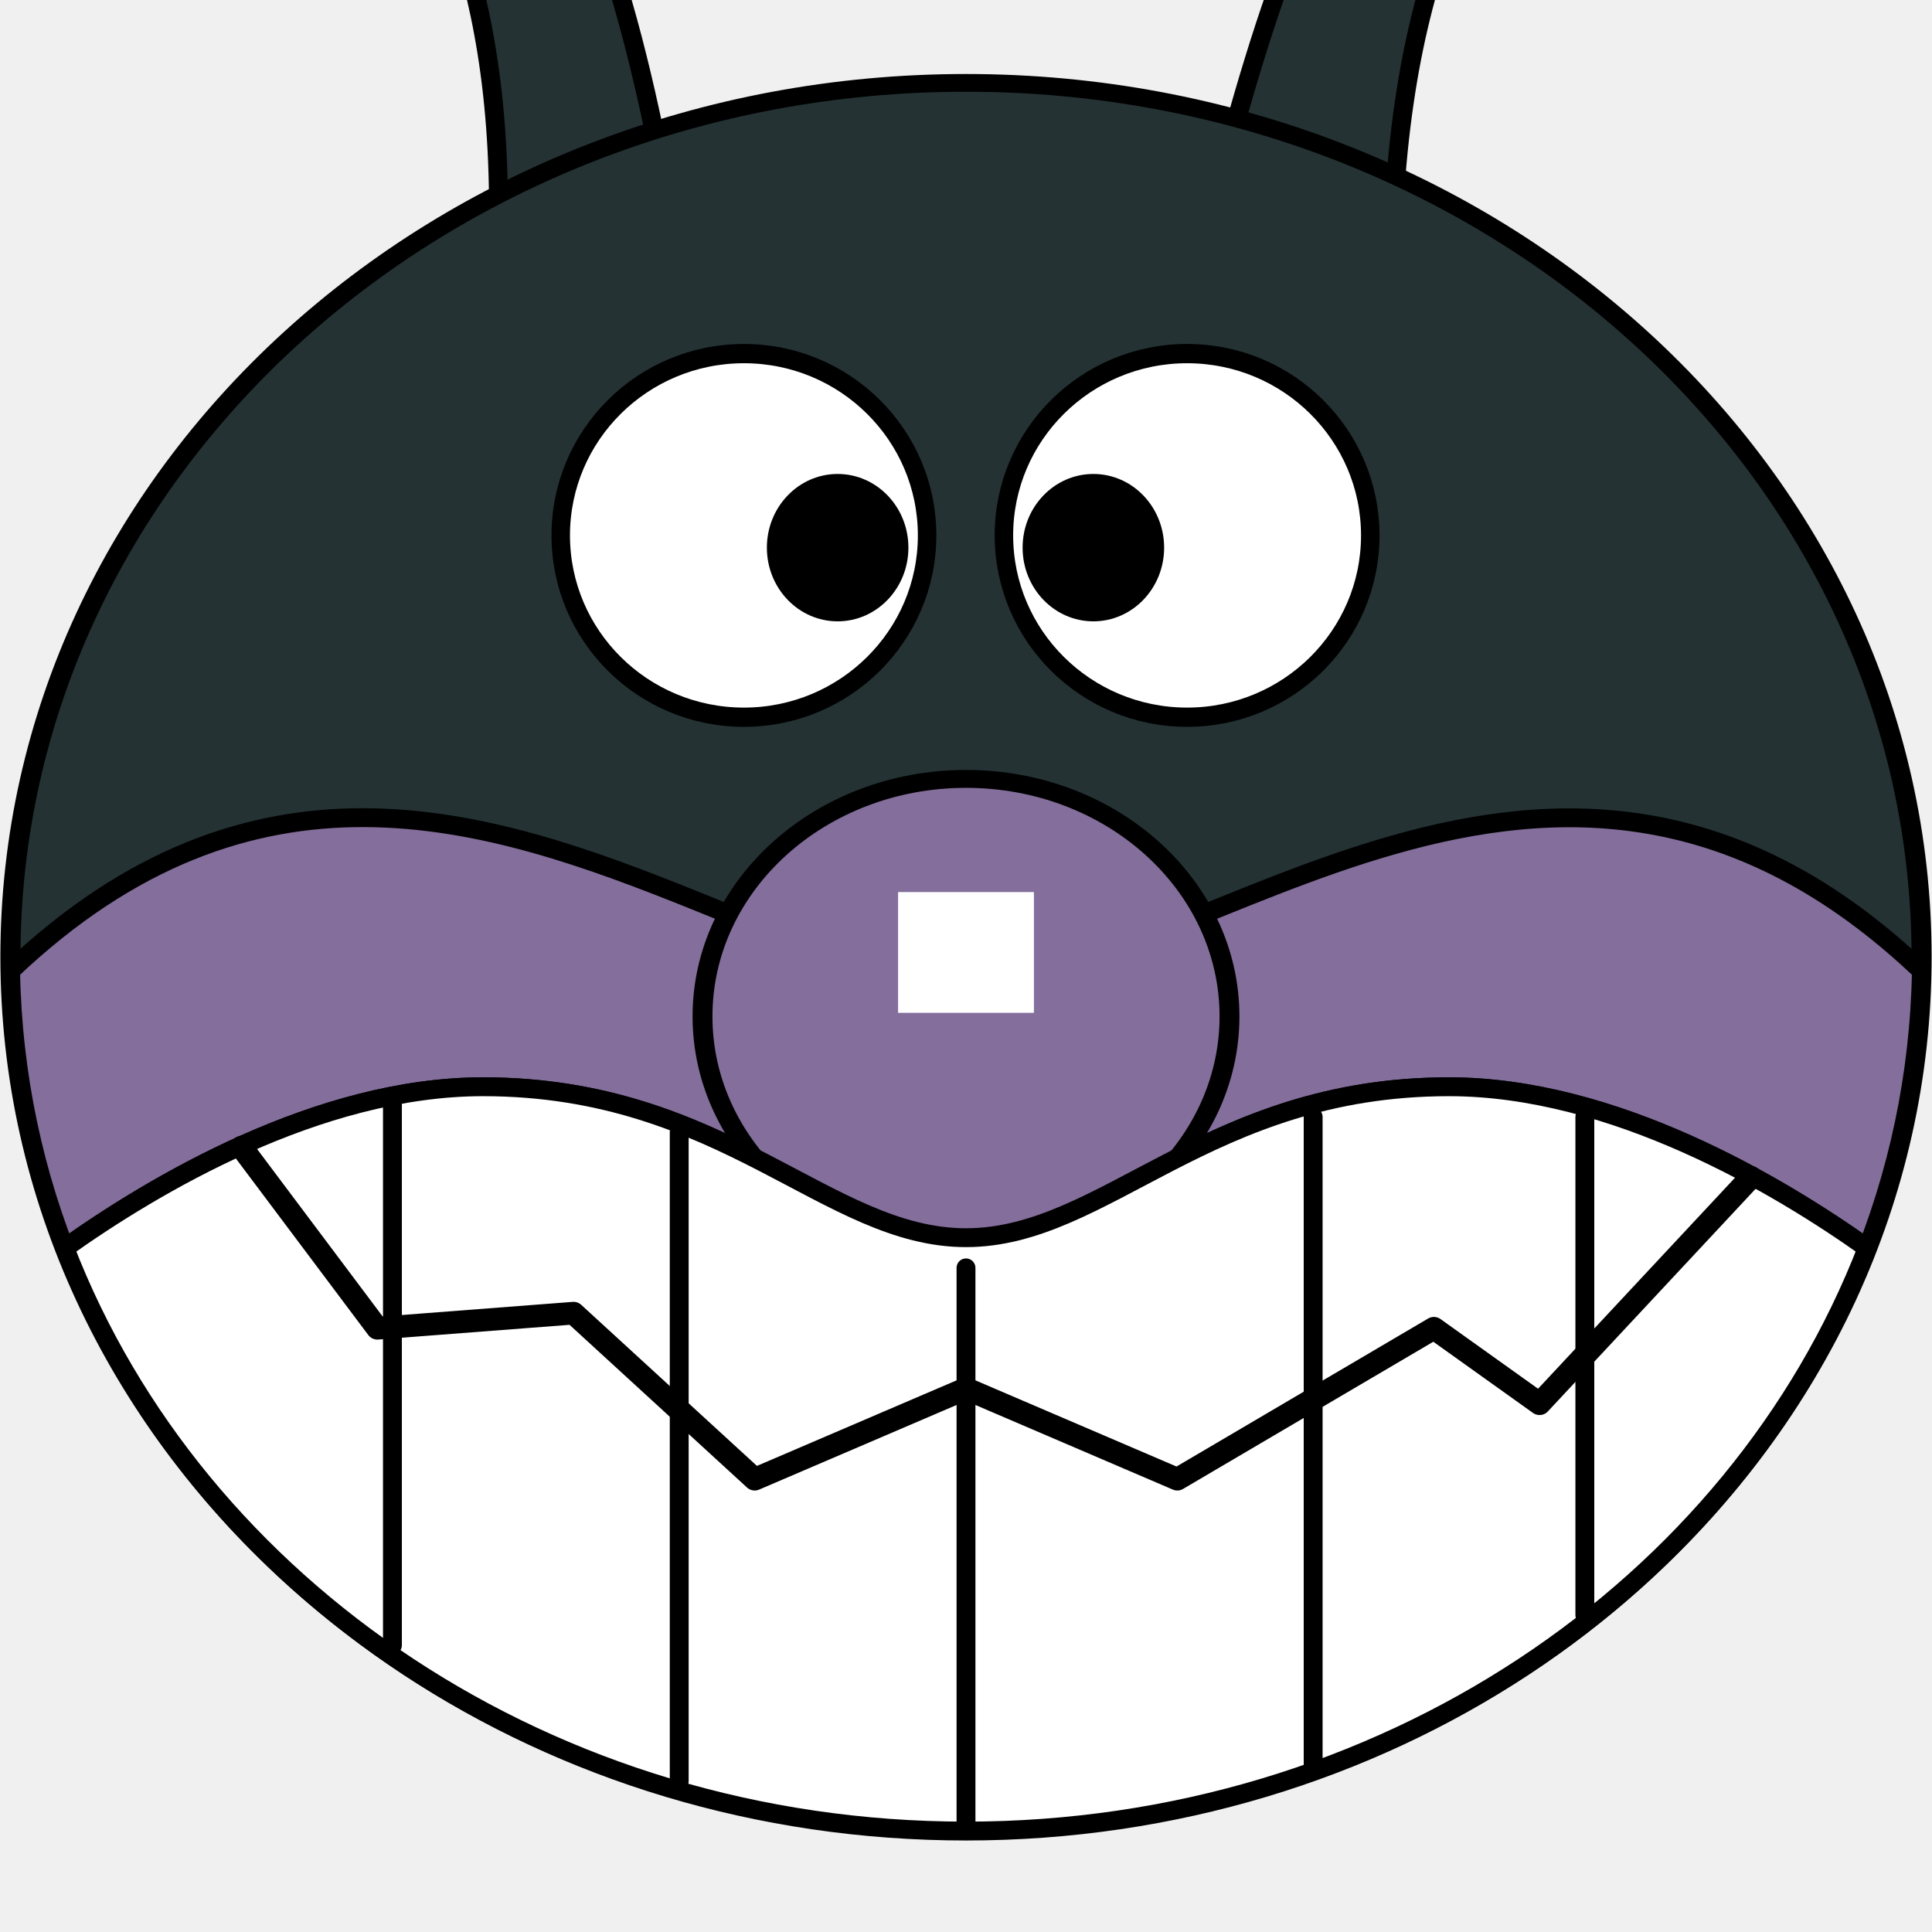
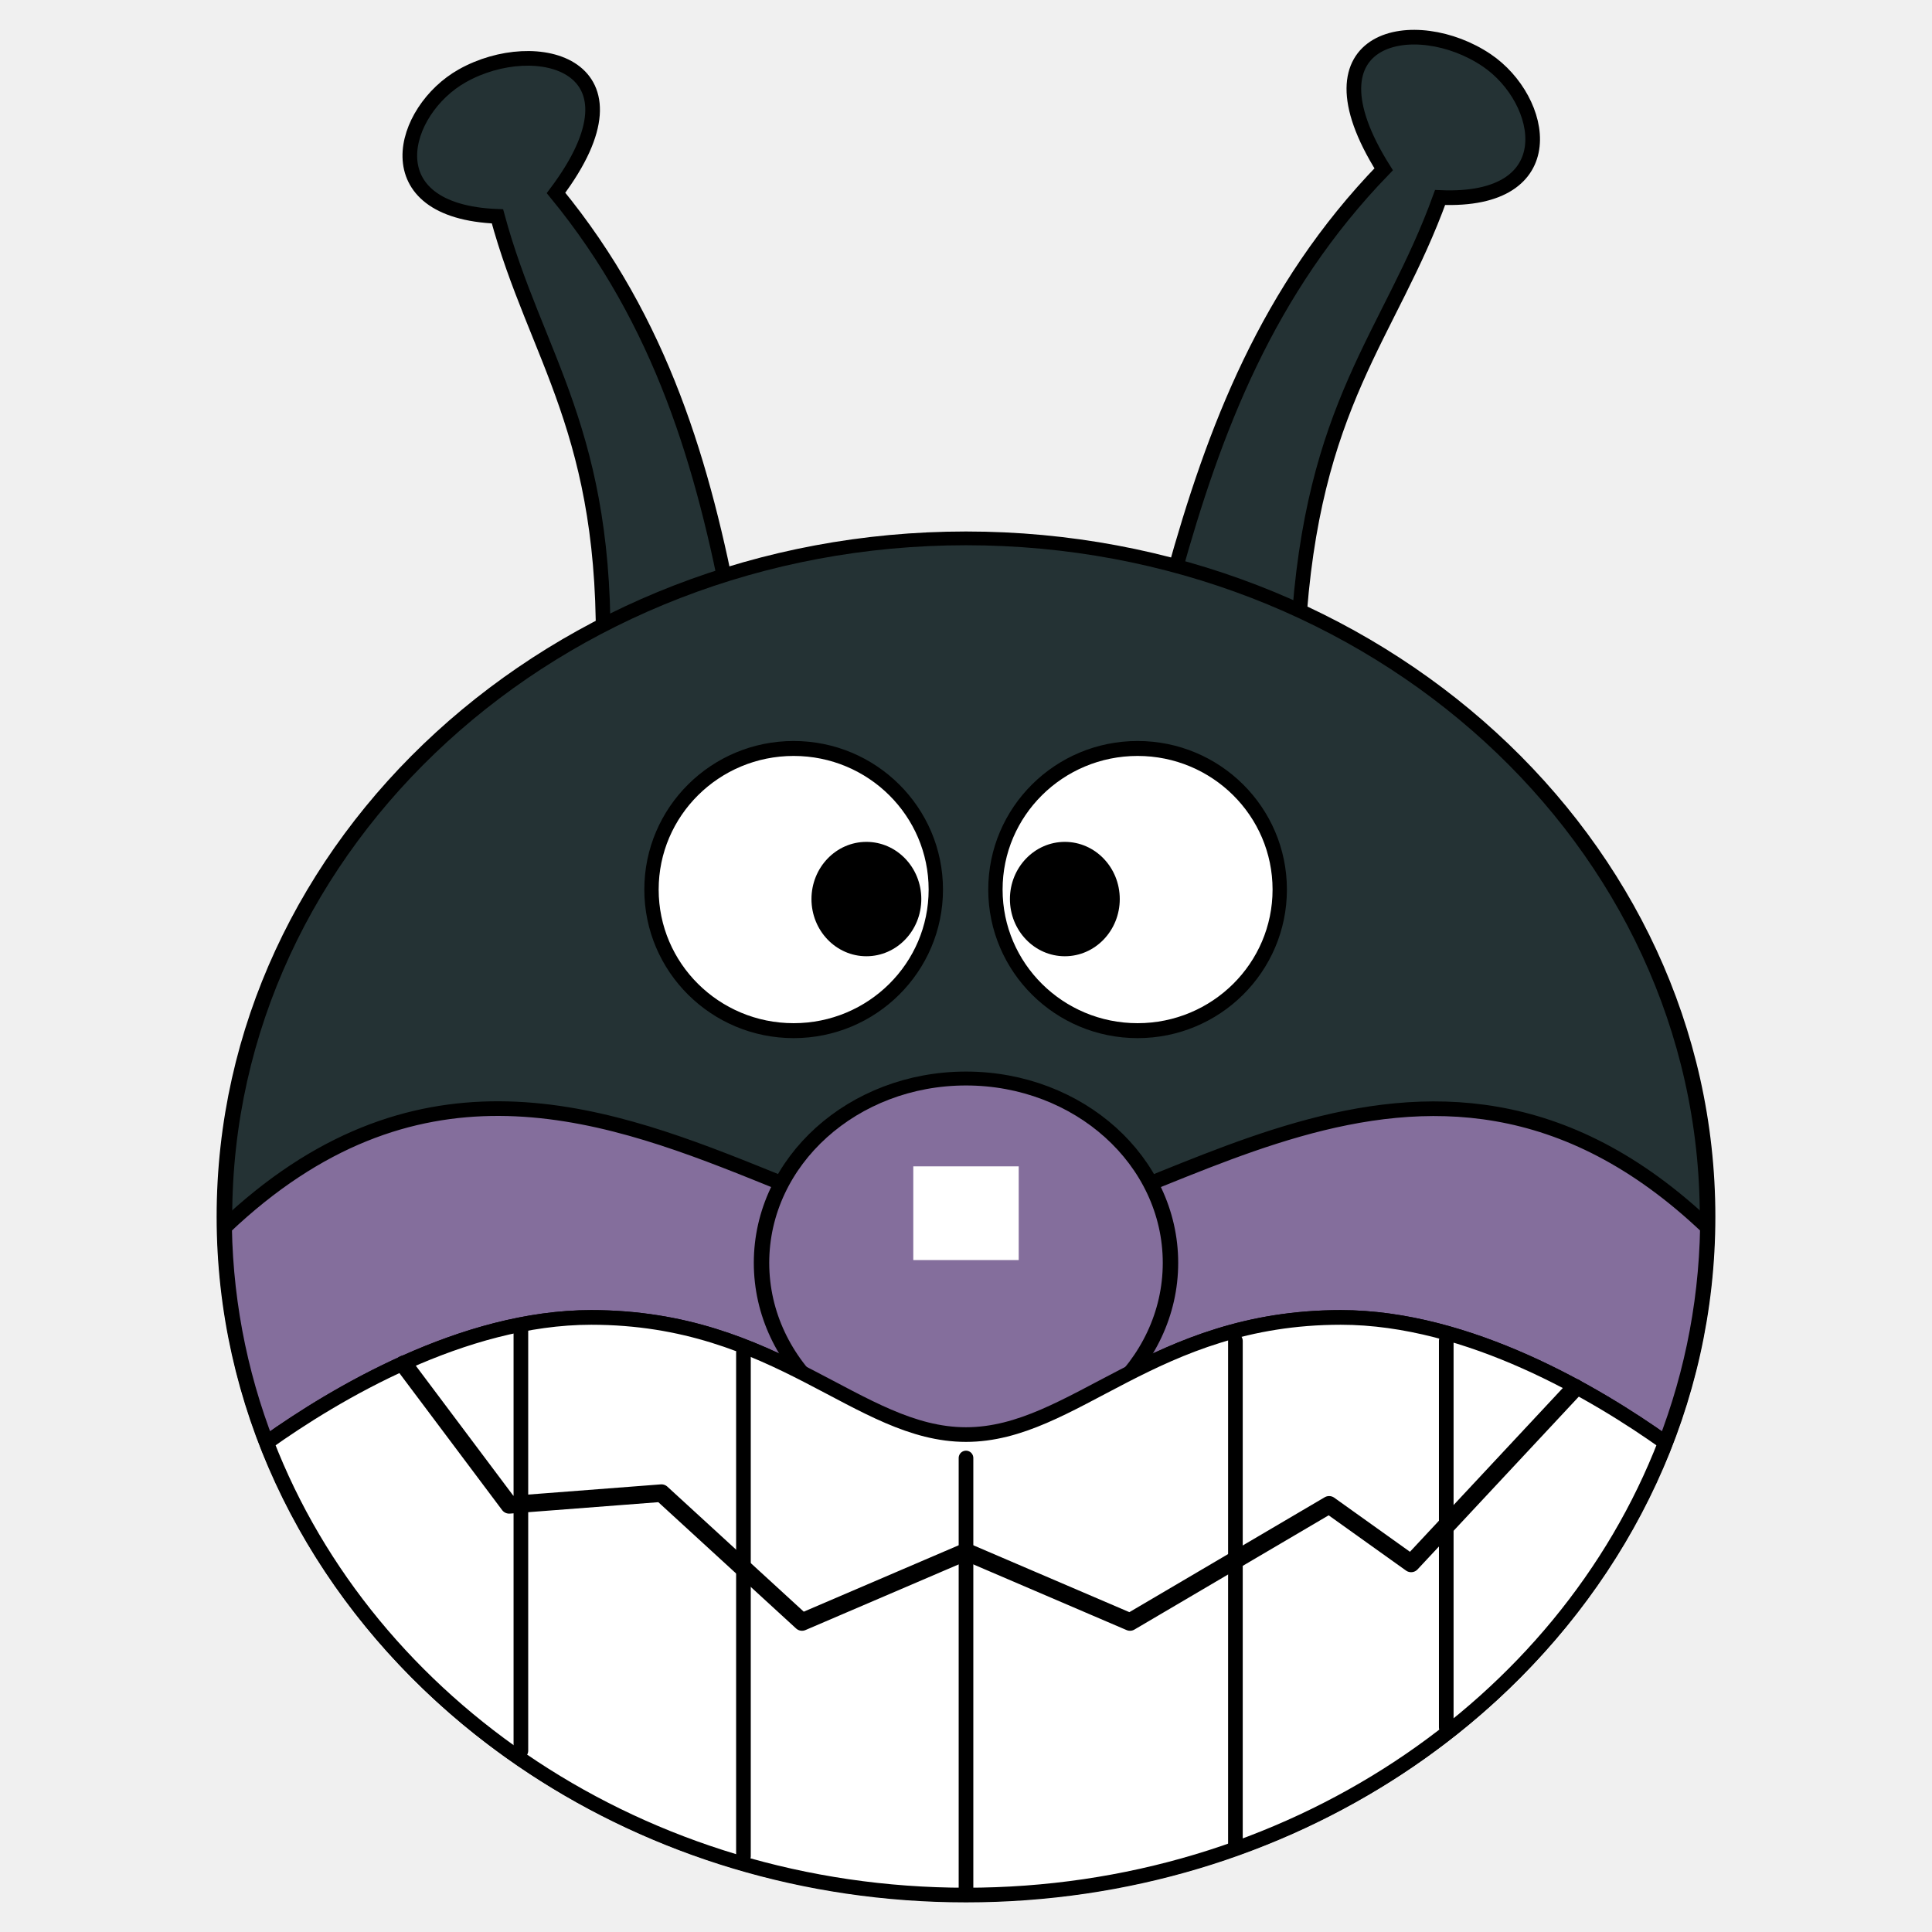
<svg xmlns="http://www.w3.org/2000/svg" width="256" height="256" id="svg4012" version="1.1">
  <defs id="defs4014" />
  <g id="layer4">
-     <g id="g3019">
+     <g id="g3019" transform="matrix(0.7760519,0,0,0.7760519,28.66535,62.81497)">
      <g id="g3014">
        <path id="path3945" d="m 184.727,27.031 c 2.286,-39.207 15.682,-50.665 24.223,-74.251 21.445,0.933 17.89,-16.702 7.964,-23.422 -11.999,-8.123 -32.183,-4.577 -17.599,18.608 -19.923,20.559 -28.987,44.566 -35.851,69.273" style="fill:#243234;fill-opacity:1;stroke:#000000;stroke-width:2.5;stroke-linecap:butt;stroke-linejoin:miter;stroke-miterlimit:4;stroke-opacity:1;stroke-dasharray:none" />
-         <path style="fill:#243234;stroke:#000000;stroke-width:2.5;stroke-linecap:butt;stroke-linejoin:miter;stroke-opacity:1;fill-opacity:1;stroke-miterlimit:4;stroke-dasharray:none" d="M 66,32 C 66.964,-7.262 54.561,-19.789 48,-44 26.552,-44.843 31.552,-62.124 42,-68 c 12.629,-7.103 32.451,-1.9 16,20 18.155,22.136 25.202,46.811 30,72" id="path3943" />
-         <path style="opacity:1;color:#000000;fill:#243234;fill-opacity:1;fill-rule:nonzero;stroke:#000000;stroke-width:2.353;stroke-miterlimit:4;stroke-opacity:1;stroke-dasharray:none;marker:none;visibility:visible;display:inline;overflow:visible;enable-background:accumulate" id="path4681" d="m 272,100 a 112,116 0 1 1 -224,0 112,116 0 1 1 224,0 z" transform="matrix(1.130519,0,0,0.9984017,-52.88309,26.95478)" />
+         <path style="fill:#243234;fill-opacity:1;stroke:#000000;stroke-width:2.5;stroke-linecap:butt;stroke-linejoin:miter;stroke-miterlimit:4;stroke-opacity:1;stroke-dasharray:none" d="M 66,32 C 66.964,-7.262 54.561,-19.789 48,-44 26.552,-44.843 31.552,-62.124 42,-68 c 12.629,-7.103 32.451,-1.9 16,20 18.155,22.136 25.202,46.811 30,72" id="path3943" />
+         <path style="color:#000000;fill:#243234;fill-opacity:1;fill-rule:nonzero;stroke:#000000;stroke-width:2.353;stroke-miterlimit:4;stroke-opacity:1;stroke-dasharray:none;marker:none;visibility:visible;display:inline;overflow:visible;enable-background:accumulate" id="path4681" d="M 272,100 C 272,164.065 221.856,216 160,216 98.144,216 48,164.065 48,100 48,35.935 98.144,-16 160,-16 c 61.856,0 112,51.935 112,116 z" transform="matrix(1.130519,0,0,0.9984017,-52.88309,26.95478)" />
      </g>
      <g style="stroke-width:2.5;stroke-miterlimit:4;stroke-dasharray:none" transform="translate(-5.154416,0.08108983)" id="g3903">
        <path style="color:#000000;fill:#ffffff;fill-opacity:1;fill-rule:nonzero;stroke:#000000;stroke-width:2.119;stroke-miterlimit:4;stroke-opacity:1;stroke-dasharray:none;marker:none;visibility:visible;display:inline;overflow:visible;enable-background:accumulate" id="path3889" d="m 128,68 c 0,11.046 -9.402,20 -21,20 -11.598,0 -21,-8.954 -21,-20 0,-11.046 9.402,-20 21,-20 11.598,0 21,8.954 21,20 z" transform="matrix(1.155841,0,0,1.204541,-19.94768,-11.04525)" />
        <g style="stroke-width:2.522;stroke-miterlimit:4;stroke-dasharray:none" id="g4687" transform="matrix(1,0,0,0.9828607,0,4.183533)">
-           <path transform="matrix(1.041889,0,0,0.6208917,10.9158,22.30503)" d="m 110,76 c 0,8.837 -4.029,16 -9,16 -4.971,0 -9,-7.163 -9,-16 0,-8.837 4.029,-16 9,-16 4.971,0 9,7.163 9,16 z" id="path4669" style="color:#000000;fill:#000000;fill-opacity:1;fill-rule:nonzero;stroke:none;stroke-width:3.135;marker:none;visibility:visible;display:inline;overflow:visible;enable-background:accumulate;stroke-miterlimit:4;stroke-dasharray:none" />
+           <path transform="matrix(1.041889,0,0,0.6208917,10.9158,22.30503)" d="m 110,76 c 0,8.837 -4.029,16 -9,16 -4.971,0 -9,-7.163 -9,-16 0,-8.837 4.029,-16 9,-16 4.971,0 9,7.163 9,16 z" id="path4669" style="color:#000000;fill:#000000;fill-opacity:1;fill-rule:nonzero;stroke:none;stroke-width:3.135;marker:none;visibility:visible;display:inline;overflow:visible;enable-background:accumulate" />
        </g>
      </g>
      <g style="stroke-width:2.5;stroke-miterlimit:4;stroke-dasharray:none" transform="matrix(-1,0,0,1,261.0234,0.08108983)" id="g3908">
        <path transform="matrix(1.155841,0,0,1.204541,-19.94768,-11.04525)" d="m 128,68 c 0,11.046 -9.402,20 -21,20 -11.598,0 -21,-8.954 -21,-20 0,-11.046 9.402,-20 21,-20 11.598,0 21,8.954 21,20 z" id="path3910" style="color:#000000;fill:#ffffff;fill-opacity:1;fill-rule:nonzero;stroke:#000000;stroke-width:2.119;stroke-miterlimit:4;stroke-opacity:1;stroke-dasharray:none;marker:none;visibility:visible;display:inline;overflow:visible;enable-background:accumulate" />
        <g style="stroke-width:2.522;stroke-miterlimit:4;stroke-dasharray:none" transform="matrix(1,0,0,0.9828607,0,4.183533)" id="g3912">
-           <path style="color:#000000;fill:#000000;fill-opacity:1;fill-rule:nonzero;stroke:none;stroke-width:3.135;marker:none;visibility:visible;display:inline;overflow:visible;enable-background:accumulate;stroke-miterlimit:4;stroke-dasharray:none" id="path3914" d="m 110,76 c 0,8.837 -4.029,16 -9,16 -4.971,0 -9,-7.163 -9,-16 0,-8.837 4.029,-16 9,-16 4.971,0 9,7.163 9,16 z" transform="matrix(1.041889,0,0,0.6208917,10.9158,22.30503)" />
+           <path style="color:#000000;fill:#000000;fill-opacity:1;fill-rule:nonzero;stroke:none;stroke-width:3.135;marker:none;visibility:visible;display:inline;overflow:visible;enable-background:accumulate" id="path3914" d="m 110,76 c 0,8.837 -4.029,16 -9,16 -4.971,0 -9,-7.163 -9,-16 0,-8.837 4.029,-16 9,-16 4.971,0 9,7.163 9,16 z" transform="matrix(1.041889,0,0,0.6208917,10.9158,22.30503)" />
        </g>
      </g>
-       <path id="path3920" d="M 48.281 108.344 C 33.201 108.291 17.428 113.391 1.406 128.625 C 1.642 142.473 4.52 155.739 9.625 168 L 9.656 168 C 9.294 167.13 8.933 166.255 8.594 165.375 C 20.24 157.096 42.109 144 64 144 C 96 144 109.557 164 128 164 C 146.443 164 160 144 192 144 C 213.891 144 235.76 157.096 247.406 165.375 C 247.067 166.255 246.706 167.13 246.344 168 L 246.375 168 C 251.48 155.739 254.358 142.473 254.594 128.625 C 205.824 82.252 159.274 130 128 130 C 107 130 79.106 108.451 48.281 108.344 z " style="fill:#846e9c;stroke:#000000;stroke-width:2.5;stroke-linecap:butt;stroke-linejoin:miter;stroke-opacity:1;fill-opacity:1;stroke-miterlimit:4;stroke-dasharray:none" />
+       <path id="path3920" d="m 48.281,108.344 c -15.08,-0.053 -30.853,5.047 -46.875,20.281 C 1.642,142.473 4.52,155.739 9.625,168 l 0.031,0 C 9.294,167.13 8.933,166.255 8.594,165.375 20.24,157.096 42.109,144 64,144 c 32,0 45.557,20 64,20 18.443,0 32,-20 64,-20 21.891,0 43.76,13.096 55.406,21.375 -0.34,0.88 -0.7,1.755 -1.062,2.625 l 0.031,0 c 5.105,-12.261 7.983,-25.527 8.219,-39.375 C 205.824,82.252 159.274,130 128,130 107,130 79.106,108.451 48.281,108.344 z" style="fill:#846e9c;fill-opacity:1;stroke:#000000;stroke-width:2.5;stroke-linecap:butt;stroke-linejoin:miter;stroke-miterlimit:4;stroke-opacity:1;stroke-dasharray:none" />
      <g style="fill:#846e9c;fill-opacity:1;stroke-width:2.79;stroke-miterlimit:4;stroke-dasharray:none" transform="matrix(0.9106489,0,0,0.8816758,13.33469,22.93879)" id="g4652">
        <path style="color:#000000;fill:#846e9c;fill-opacity:1;fill-rule:nonzero;stroke:#000000;stroke-width:2.866;stroke-miterlimit:4;stroke-opacity:1;stroke-dasharray:none;marker:none;visibility:visible;display:inline;overflow:visible;enable-background:accumulate" id="path4644" d="m 166,128 c 0,20.987 -17.013,38 -38,38 -20.987,0 -38,-17.013 -38,-38 0,-20.987 17.013,-38 38,-38 20.987,0 38,17.013 38,38 z" transform="matrix(1.008923,0,0,0.939405,-3.226138,6.495266)" />
-         <path style="fill:#ffffff;fill-opacity:1;stroke:none;stroke-width:2.79;stroke-miterlimit:4;stroke-dasharray:none" d="m 116.033,108.051 19.766,0 0,18.147 -19.766,0 z" id="path4638" />
+         <path style="fill:#ffffff;fill-opacity:1;stroke:none" d="m 116.033,108.051 19.766,0 0,18.147 -19.766,0 z" id="path4638" />
      </g>
      <g id="g3005">
-         <path style="fill:#ffffff;fill-opacity:1;stroke:#000000;stroke-width:2.5;stroke-linecap:butt;stroke-linejoin:miter;stroke-miterlimit:4;stroke-opacity:1;stroke-dasharray:none;display:inline;opacity:1" d="M 64 144 C 42.109 144 20.24 157.096 8.594 165.375 C 25.969 210.368 72.861 242.625 128 242.625 C 183.139 242.625 230.031 210.368 247.406 165.375 C 235.76 157.096 213.891 144 192 144 C 160 144 146.443 164 128 164 C 109.557 164 96 144 64 144 z " id="path3899" />
+         <path style="fill:#ffffff;fill-opacity:1;stroke:#000000;stroke-width:2.5;stroke-linecap:butt;stroke-linejoin:miter;stroke-miterlimit:4;stroke-opacity:1;stroke-dasharray:none;display:inline" d="m 64,144 c -21.891,0 -43.76,13.096 -55.406,21.375 17.375,44.993 64.267,77.25 119.406,77.25 55.139,0 102.031,-32.257 119.406,-77.25 C 235.76,157.096 213.891,144 192,144 c -32,0 -45.557,20 -64,20 -18.443,0 -32,-20 -64,-20 z" id="path3899" />
        <path style="fill:none;stroke:#000000;stroke-width:3;stroke-linecap:round;stroke-linejoin:round;stroke-miterlimit:4;stroke-opacity:1;stroke-dasharray:none" d="m 32,152 18,24 26,-2 24,22 28,-12 28,12 34,-20 14,10 28,-30" id="path3931" />
        <path style="fill:none;stroke:#000000;stroke-width:2.5;stroke-linecap:round;stroke-linejoin:round;stroke-miterlimit:4;stroke-opacity:1;stroke-dasharray:none" d="m 52,146 0,72" id="path3933" />
-         <path style="fill:none;stroke:#000000;stroke-width:2.5;stroke-linecap:round;stroke-linejoin:miter;stroke-opacity:1;stroke-miterlimit:4;stroke-dasharray:none" d="m 90,150 0,86" id="path3935" />
+         <path style="fill:none;stroke:#000000;stroke-width:2.5;stroke-linecap:round;stroke-linejoin:miter;stroke-miterlimit:4;stroke-opacity:1;stroke-dasharray:none" d="m 90,150 0,86" id="path3935" />
        <path style="fill:none;stroke:#000000;stroke-width:2.5;stroke-linecap:round;stroke-linejoin:miter;stroke-miterlimit:4;stroke-opacity:1;stroke-dasharray:none" d="m 128,168 0,74" id="path3937" />
        <path style="fill:none;stroke:#000000;stroke-width:2.5;stroke-linecap:round;stroke-linejoin:miter;stroke-miterlimit:4;stroke-opacity:1;stroke-dasharray:none" d="m 174,148 0,86" id="path3939" />
        <path style="fill:none;stroke:#000000;stroke-width:2.5;stroke-linecap:round;stroke-linejoin:miter;stroke-miterlimit:4;stroke-opacity:1;stroke-dasharray:none" d="m 210,148 0,66" id="path3941" />
      </g>
    </g>
  </g>
</svg>
